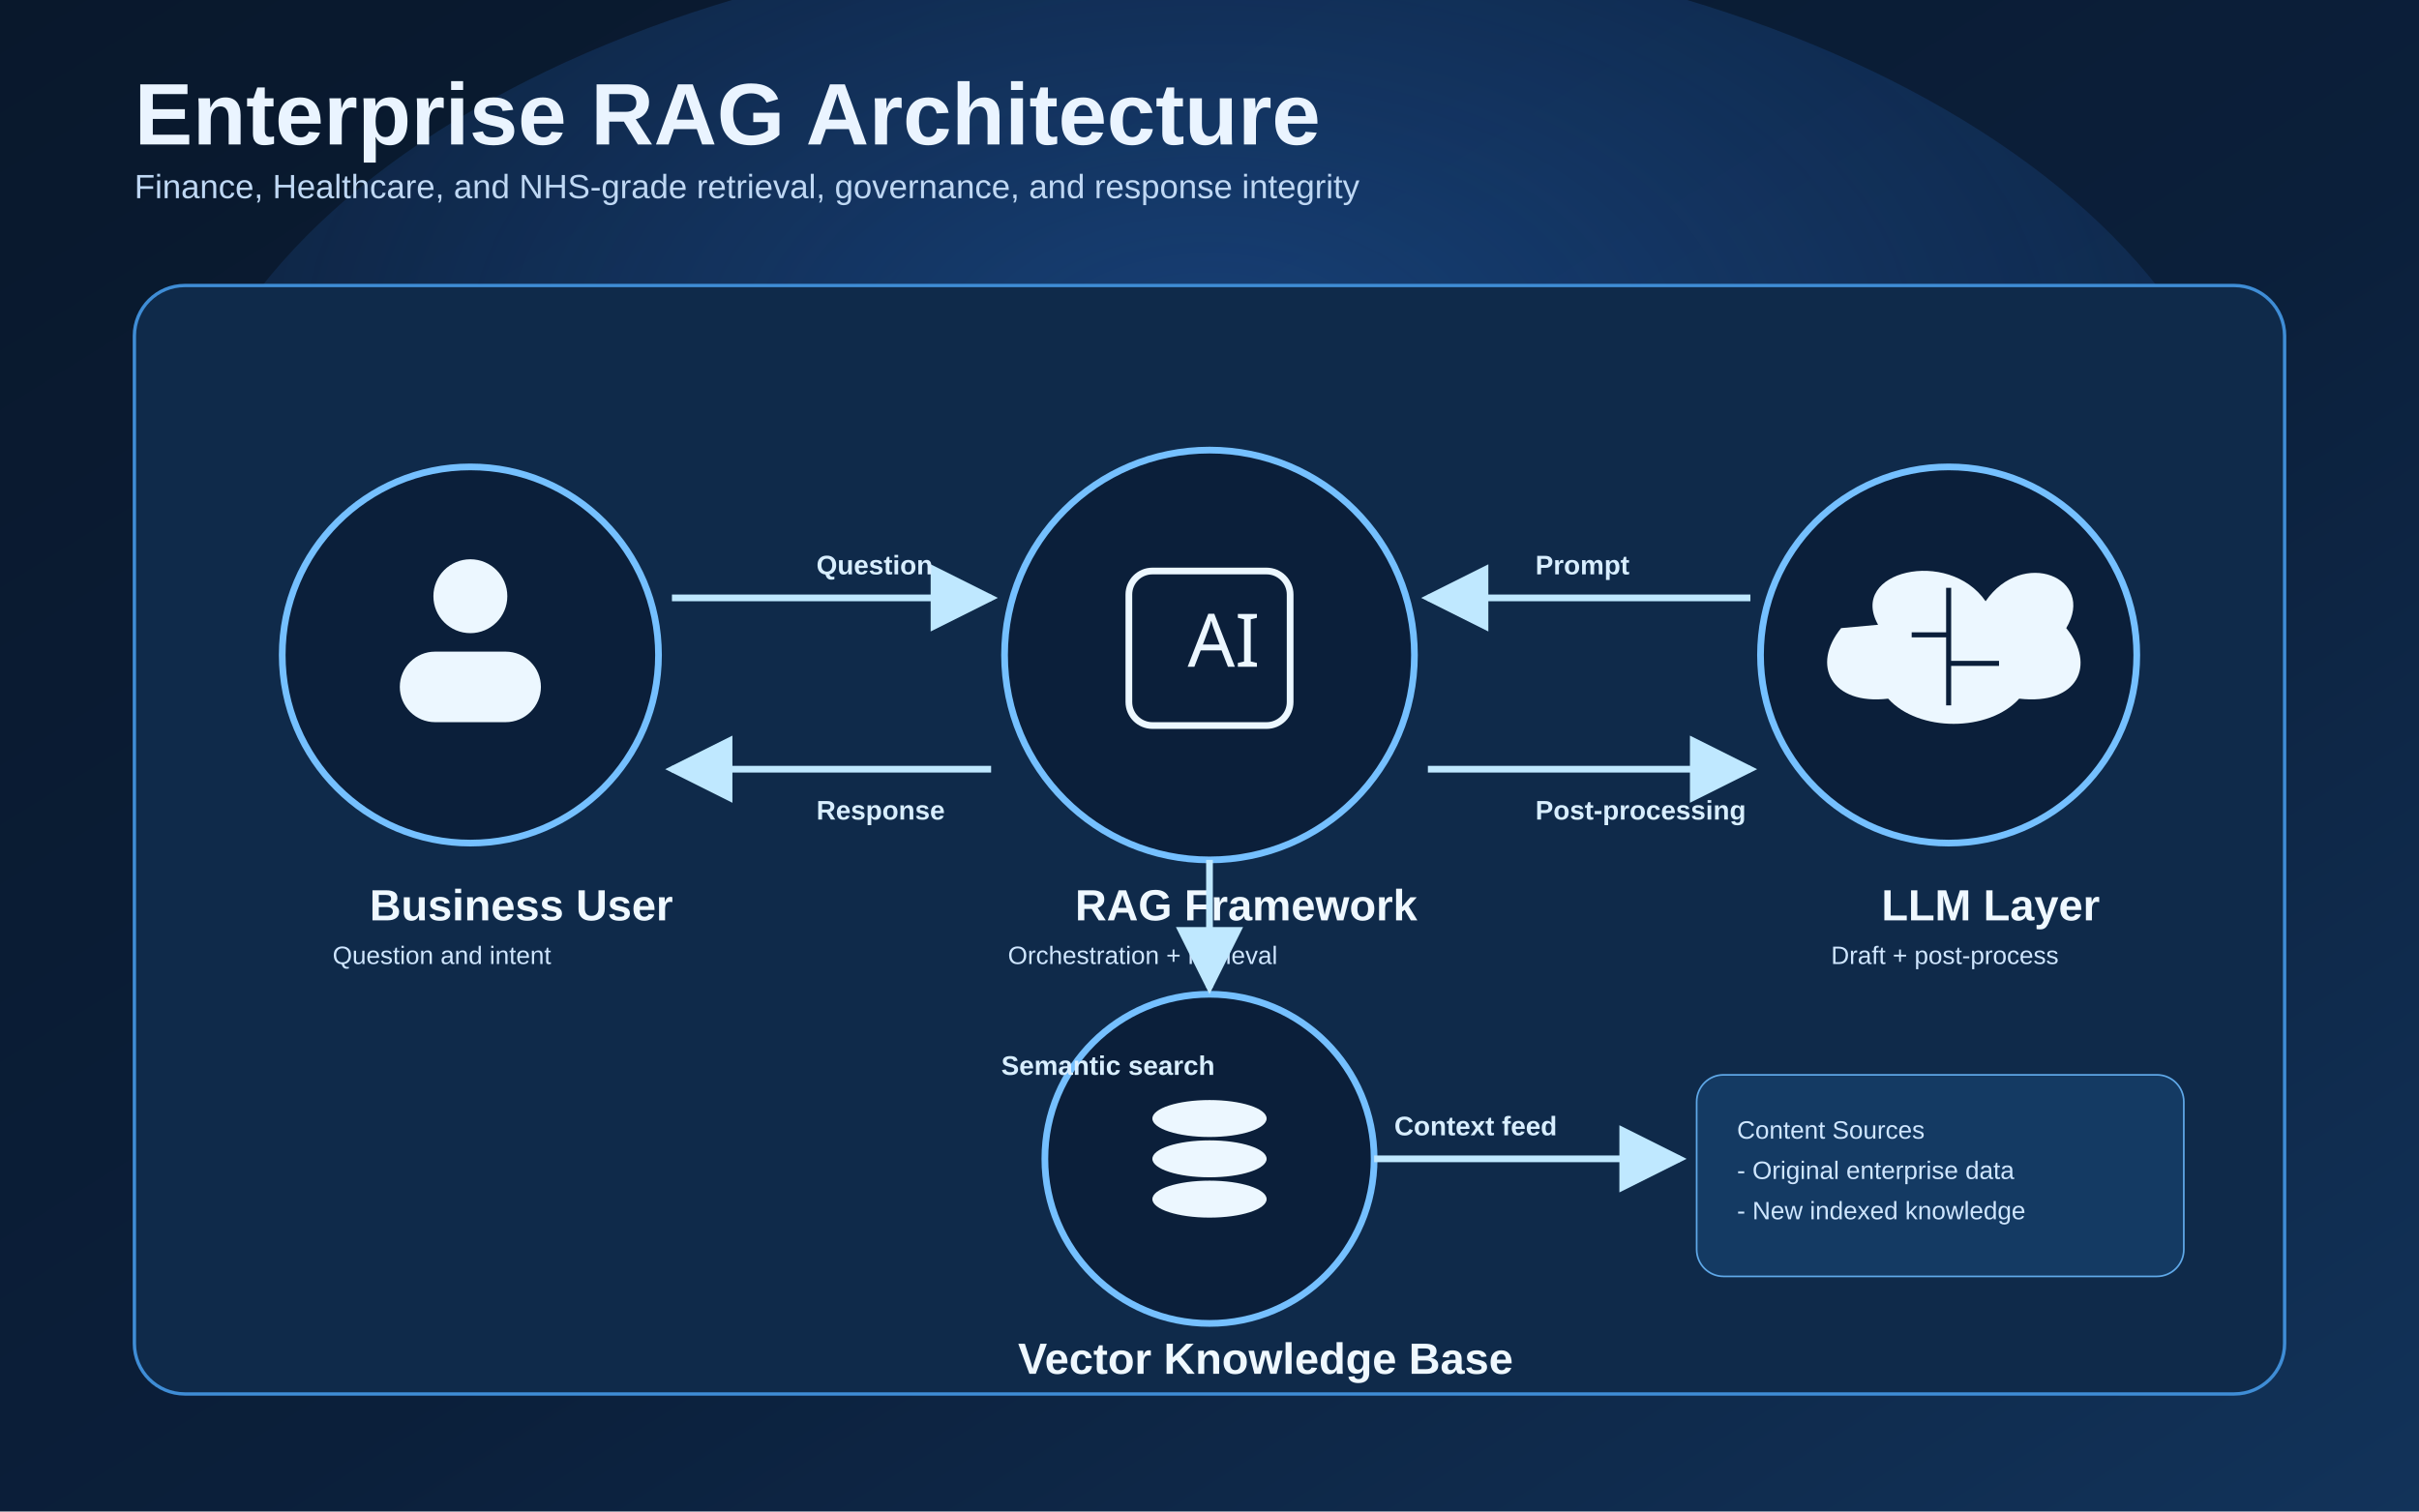
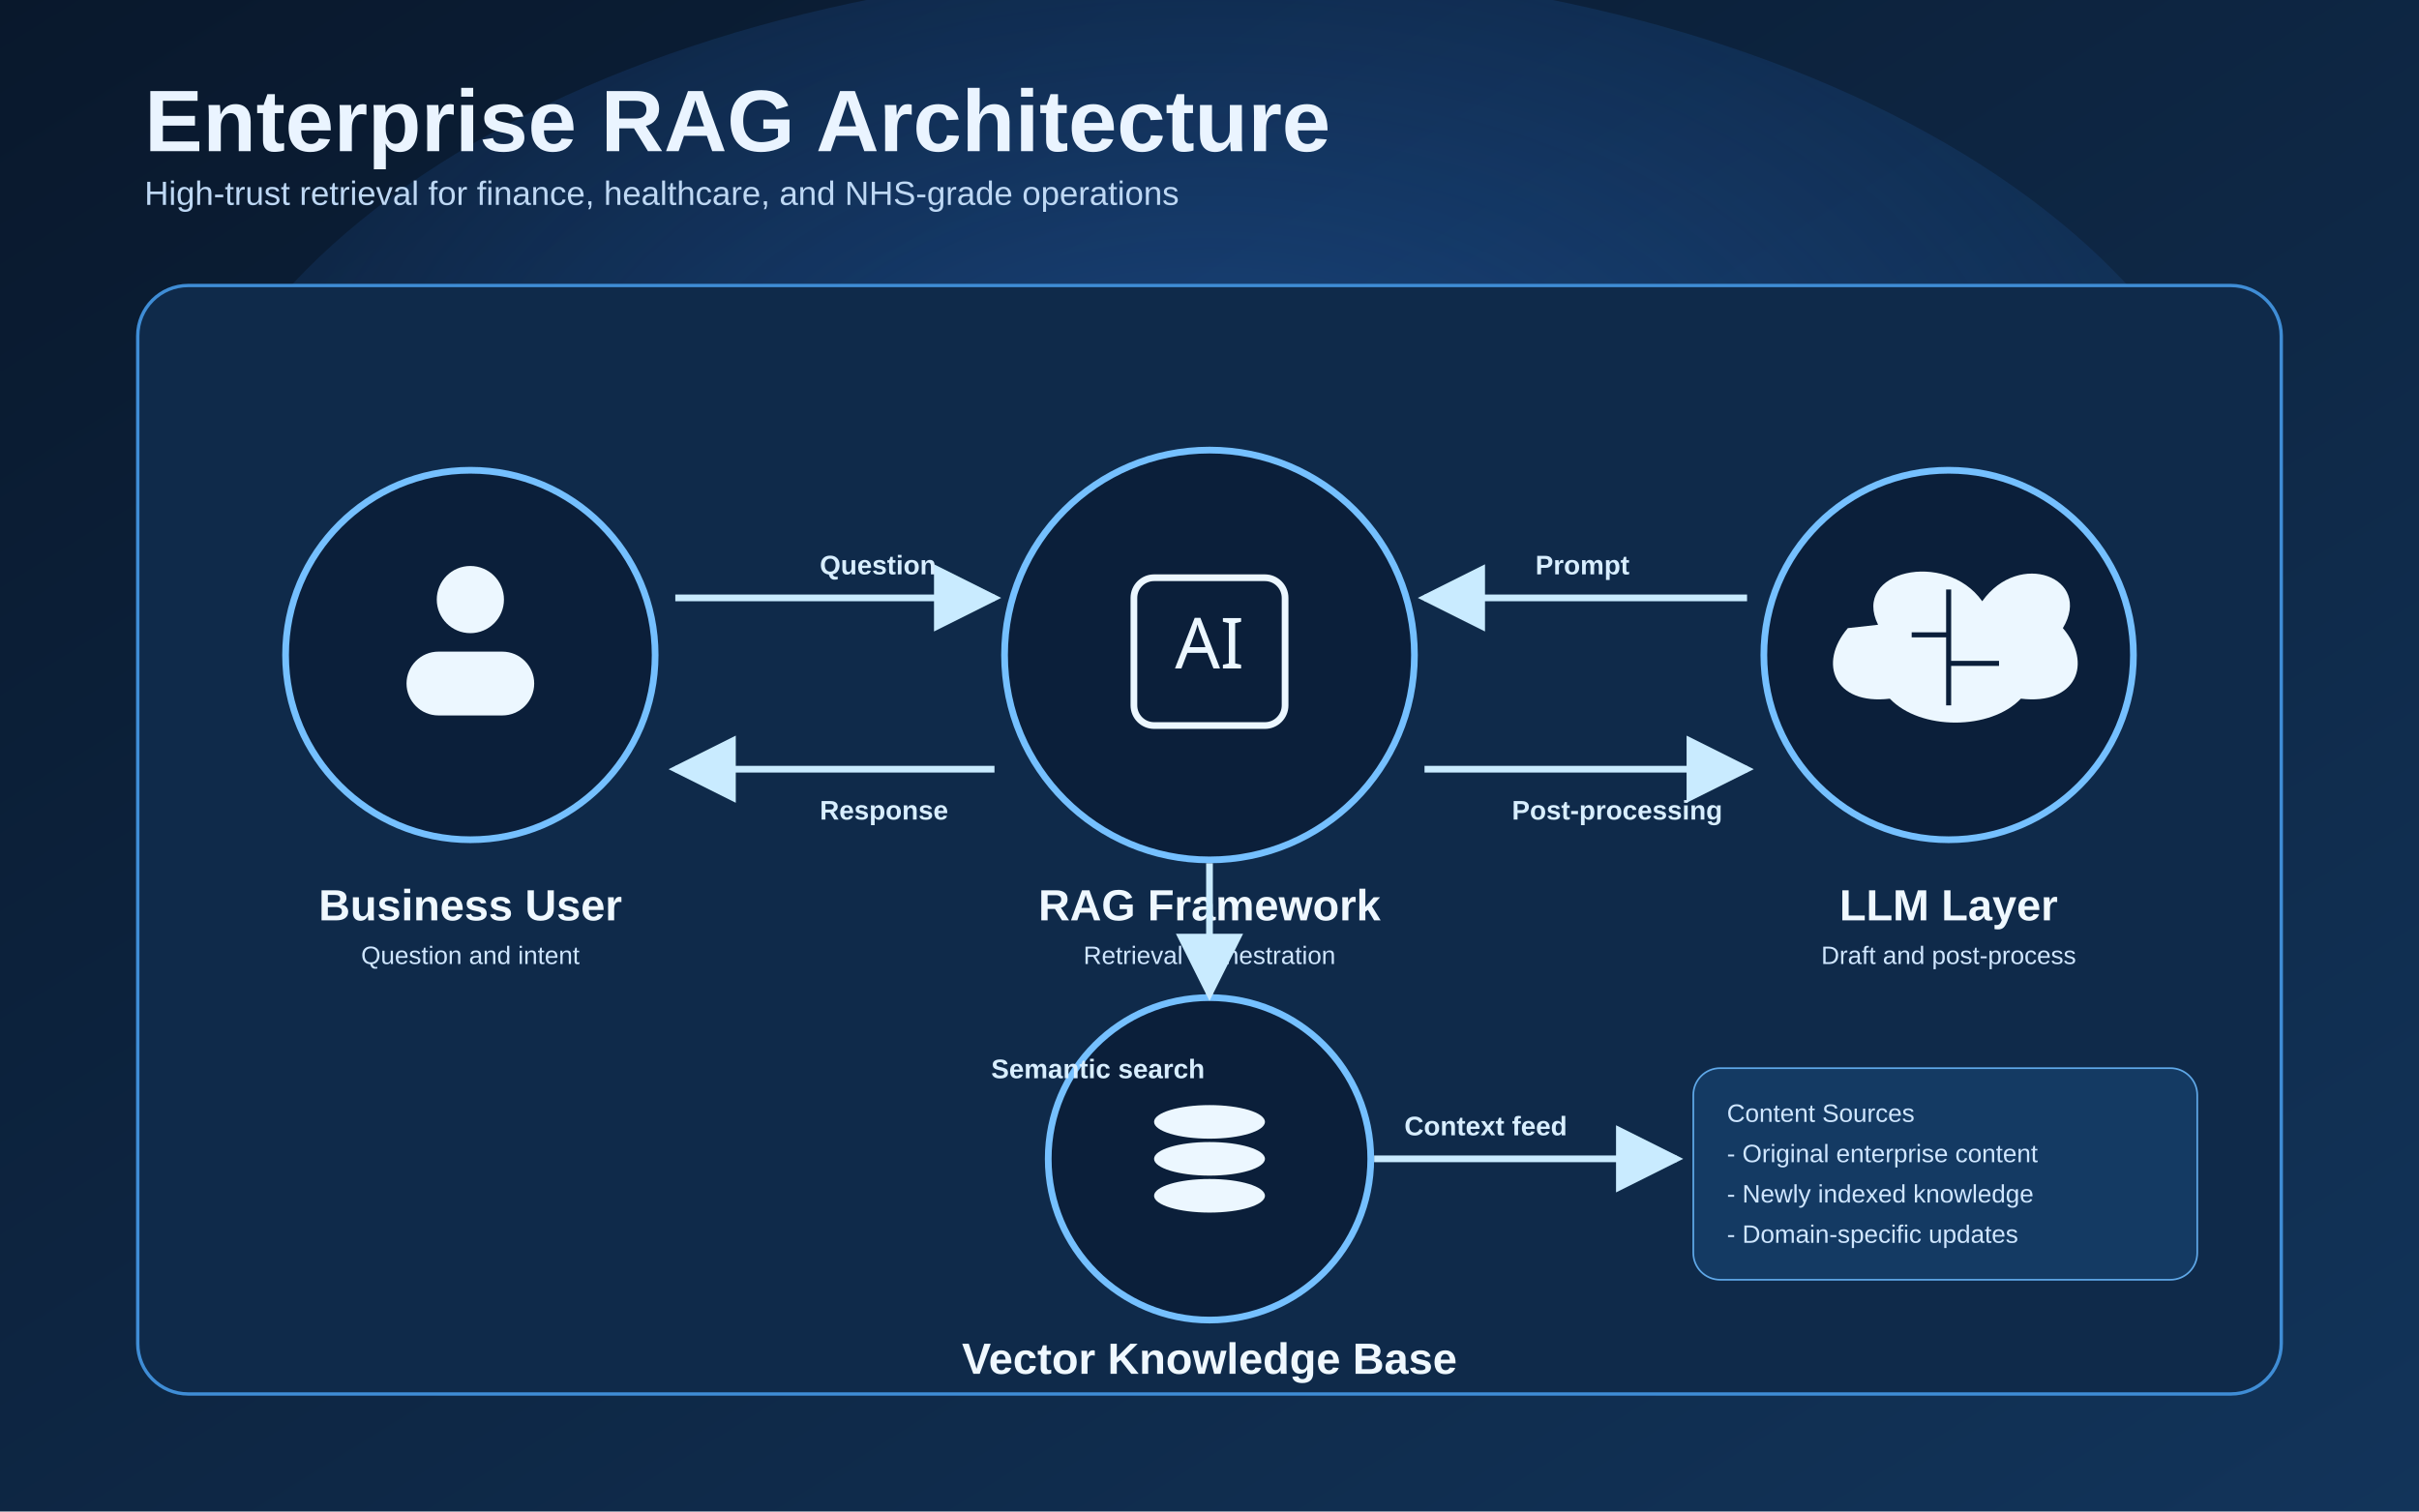
- <svg xmlns="http://www.w3.org/2000/svg" width="1440" height="900" viewBox="0 0 1440 900" role="img" aria-label="Enterprise RAG architecture premium diagram">
+ <svg xmlns="http://www.w3.org/2000/svg" width="1440" height="900" viewBox="0 0 1440 900" role="img" aria-label="Enterprise RAG architecture">
  <defs>
    <linearGradient id="bg" x1="0" y1="0" x2="1" y2="1">
      <stop offset="0%" stop-color="#09182C" />
-       <stop offset="55%" stop-color="#0B1F3A" />
-       <stop offset="100%" stop-color="#12335A" />
+       <stop offset="100%" stop-color="#12345A" />
    </linearGradient>
-     <radialGradient id="halo" cx="50%" cy="35%" r="70%">
+     <radialGradient id="glow" cx="50%" cy="40%" r="65%">
      <stop offset="0%" stop-color="#2F80ED" stop-opacity="0.35" />
      <stop offset="100%" stop-color="#2F80ED" stop-opacity="0" />
    </radialGradient>
    <marker id="arr" markerWidth="10" markerHeight="10" refX="9" refY="5" orient="auto">
-       <path d="M0 0 L10 5 L0 10 z" fill="#BFE8FF" />
+       <path d="M0 0 L10 5 L0 10 z" fill="#C9EBFF" />
    </marker>
    <style>
      .title{font:700 52px 'Segoe UI',Arial,sans-serif;fill:#EAF4FF}
-       .sub{font:500 20px 'Segoe UI',Arial,sans-serif;fill:#BFD8F4}
+       .sub{font:500 20px 'Segoe UI',Arial,sans-serif;fill:#BED8F4}
      .node{font:700 26px 'Segoe UI',Arial,sans-serif;fill:#EFF8FF}
      .meta{font:500 15px 'Segoe UI',Arial,sans-serif;fill:#CFE6FF}
      .flow{font:600 16px 'Segoe UI',Arial,sans-serif;fill:#D8EEFF}
    </style>
  </defs>
  <rect width="1440" height="900" fill="url(#bg)" />
-   <ellipse cx="720" cy="320" rx="620" ry="360" fill="url(#halo)" />
-   <text class="title" x="80" y="86">Enterprise RAG Architecture</text>
-   <text class="sub" x="80" y="118">Finance, Healthcare, and NHS-grade retrieval, governance, and response integrity</text>
-   <rect x="80" y="170" width="1280" height="660" rx="30" fill="#0F2A4A" stroke="#3F8DD6" stroke-width="2" />
-   <circle cx="280" cy="390" r="112" fill="#0B1F3A" stroke="#75C0FF" stroke-width="4" />
-   <circle cx="280" cy="355" r="22" fill="#ECF7FF" />
-   <rect x="238" y="388" width="84" height="42" rx="21" fill="#ECF7FF" />
-   <text class="node" x="220" y="548">Business User</text>
-   <text class="meta" x="198" y="574">Question and intent</text>
-   <circle cx="720" cy="390" r="122" fill="#0B1F3A" stroke="#75C0FF" stroke-width="4" />
-   <rect x="672" y="340" width="96" height="92" rx="14" fill="none" stroke="#ECF7FF" stroke-width="4" />
-   <text x="707" y="397" font-size="44" font-family="Segoe UI" fill="#ECF7FF">AI</text>
-   <text class="node" x="640" y="548">RAG Framework</text>
-   <text class="meta" x="600" y="574">Orchestration + retrieval</text>
-   <circle cx="1160" cy="390" r="112" fill="#0B1F3A" stroke="#75C0FF" stroke-width="4" />
-   <path d="M1118 372 C1100 340,1160 326,1182 358 C1204 326,1248 344,1230 374 C1248 396,1237 420,1202 416 C1184 436,1142 436,1124 416 C1090 420,1078 396,1096 374 Z" fill="#ECF7FF" />
-   <line x1="1160" y1="350" x2="1160" y2="420" stroke="#0B1F3A" stroke-width="3" />
-   <line x1="1138" y1="378" x2="1160" y2="378" stroke="#0B1F3A" stroke-width="3" />
-   <line x1="1160" y1="395" x2="1190" y2="395" stroke="#0B1F3A" stroke-width="3" />
-   <text class="node" x="1120" y="548">LLM Layer</text>
-   <text class="meta" x="1090" y="574">Draft + post-process</text>
-   <circle cx="720" cy="690" r="98" fill="#0B1F3A" stroke="#75C0FF" stroke-width="4" />
-   <ellipse cx="720" cy="666" rx="34" ry="11" fill="#ECF7FF" />
-   <ellipse cx="720" cy="690" rx="34" ry="11" fill="#ECF7FF" />
-   <ellipse cx="720" cy="714" rx="34" ry="11" fill="#ECF7FF" />
-   <text class="node" x="606" y="818">Vector Knowledge Base</text>
-   <rect x="1010" y="640" width="290" height="120" rx="16" fill="#143A63" stroke="#5FA8E8" />
-   <text class="meta" x="1034" y="678">Content Sources</text>
-   <text class="meta" x="1034" y="702">- Original enterprise data</text>
-   <text class="meta" x="1034" y="726">- New indexed knowledge</text>
-   <path d="M400 356 L590 356" stroke="#BFE8FF" stroke-width="4" marker-end="url(#arr)" />
-   <path d="M590 458 L400 458" stroke="#BFE8FF" stroke-width="4" marker-end="url(#arr)" />
-   <path d="M850 458 L1042 458" stroke="#BFE8FF" stroke-width="4" marker-end="url(#arr)" />
-   <path d="M1042 356 L850 356" stroke="#BFE8FF" stroke-width="4" marker-end="url(#arr)" />
-   <path d="M720 512 L720 588" stroke="#BFE8FF" stroke-width="4" marker-end="url(#arr)" />
-   <path d="M818 690 L1000 690" stroke="#BFE8FF" stroke-width="4" marker-end="url(#arr)" />
-   <text class="flow" x="486" y="342">Question</text>
-   <text class="flow" x="486" y="488">Response</text>
+   <ellipse cx="720" cy="340" rx="620" ry="360" fill="url(#glow)" />
+   <text class="title" x="86" y="90">Enterprise RAG Architecture</text>
+   <text class="sub" x="86" y="122">High-trust retrieval for finance, healthcare, and NHS-grade operations</text>
+   <rect x="82" y="170" width="1276" height="660" rx="30" fill="#0F2A4A" stroke="#3F8DD6" stroke-width="2" />
+   <g>
+     <circle cx="280" cy="390" r="110" fill="#0B1F3A" stroke="#75C0FF" stroke-width="4" />
+     <circle cx="280" cy="357" r="20" fill="#ECF7FF" />
+     <rect x="242" y="388" width="76" height="38" rx="19" fill="#ECF7FF" />
+     <text class="node" x="280" y="548" text-anchor="middle">Business User</text>
+     <text class="meta" x="280" y="574" text-anchor="middle">Question and intent</text>
+   </g>
+   <g>
+     <circle cx="720" cy="390" r="122" fill="#0B1F3A" stroke="#75C0FF" stroke-width="4" />
+     <rect x="675" y="344" width="90" height="88" rx="12" fill="none" stroke="#ECF7FF" stroke-width="4" />
+     <text x="720" y="398" text-anchor="middle" font-size="42" font-family="Segoe UI" fill="#ECF7FF">AI</text>
+     <text class="node" x="720" y="548" text-anchor="middle">RAG Framework</text>
+     <text class="meta" x="720" y="574" text-anchor="middle">Retrieval orchestration</text>
+   </g>
+   <g>
+     <circle cx="1160" cy="390" r="110" fill="#0B1F3A" stroke="#75C0FF" stroke-width="4" />
+     <path d="M1118 372 C1102 340,1158 327,1180 358 C1202 327,1246 344,1228 374 C1246 395,1236 420,1203 416 C1185 435,1143 435,1125 416 C1092 420,1082 395,1100 374 Z" fill="#ECF7FF" />
+     <line x1="1160" y1="351" x2="1160" y2="420" stroke="#0B1F3A" stroke-width="3" />
+     <line x1="1138" y1="378" x2="1160" y2="378" stroke="#0B1F3A" stroke-width="3" />
+     <line x1="1160" y1="395" x2="1190" y2="395" stroke="#0B1F3A" stroke-width="3" />
+     <text class="node" x="1160" y="548" text-anchor="middle">LLM Layer</text>
+     <text class="meta" x="1160" y="574" text-anchor="middle">Draft and post-process</text>
+   </g>
+   <g>
+     <circle cx="720" cy="690" r="96" fill="#0B1F3A" stroke="#75C0FF" stroke-width="4" />
+     <ellipse cx="720" cy="668" rx="33" ry="10" fill="#ECF7FF" />
+     <ellipse cx="720" cy="690" rx="33" ry="10" fill="#ECF7FF" />
+     <ellipse cx="720" cy="712" rx="33" ry="10" fill="#ECF7FF" />
+     <text class="node" x="720" y="818" text-anchor="middle">Vector Knowledge Base</text>
+   </g>
+   <g>
+     <rect x="1008" y="636" width="300" height="126" rx="16" fill="#143A63" stroke="#5FA8E8" />
+     <text class="meta" x="1028" y="668">Content Sources</text>
+     <text class="meta" x="1028" y="692">- Original enterprise content</text>
+     <text class="meta" x="1028" y="716">- Newly indexed knowledge</text>
+     <text class="meta" x="1028" y="740">- Domain-specific updates</text>
+   </g>
+   <path d="M402 356 L592 356" stroke="#C9EBFF" stroke-width="4" marker-end="url(#arr)" />
+   <path d="M592 458 L402 458" stroke="#C9EBFF" stroke-width="4" marker-end="url(#arr)" />
+   <path d="M848 458 L1040 458" stroke="#C9EBFF" stroke-width="4" marker-end="url(#arr)" />
+   <path d="M1040 356 L848 356" stroke="#C9EBFF" stroke-width="4" marker-end="url(#arr)" />
+   <path d="M720 514 L720 592" stroke="#C9EBFF" stroke-width="4" marker-end="url(#arr)" />
+   <path d="M818 690 L998 690" stroke="#C9EBFF" stroke-width="4" marker-end="url(#arr)" />
+   <text class="flow" x="488" y="342">Question</text>
+   <text class="flow" x="488" y="488">Response</text>
  <text class="flow" x="914" y="342">Prompt</text>
-   <text class="flow" x="914" y="488">Post-processing</text>
-   <text class="flow" x="596" y="640">Semantic search</text>
-   <text class="flow" x="830" y="676">Context feed</text>
+   <text class="flow" x="900" y="488">Post-processing</text>
+   <text class="flow" x="590" y="642">Semantic search</text>
+   <text class="flow" x="836" y="676">Context feed</text>
</svg>
